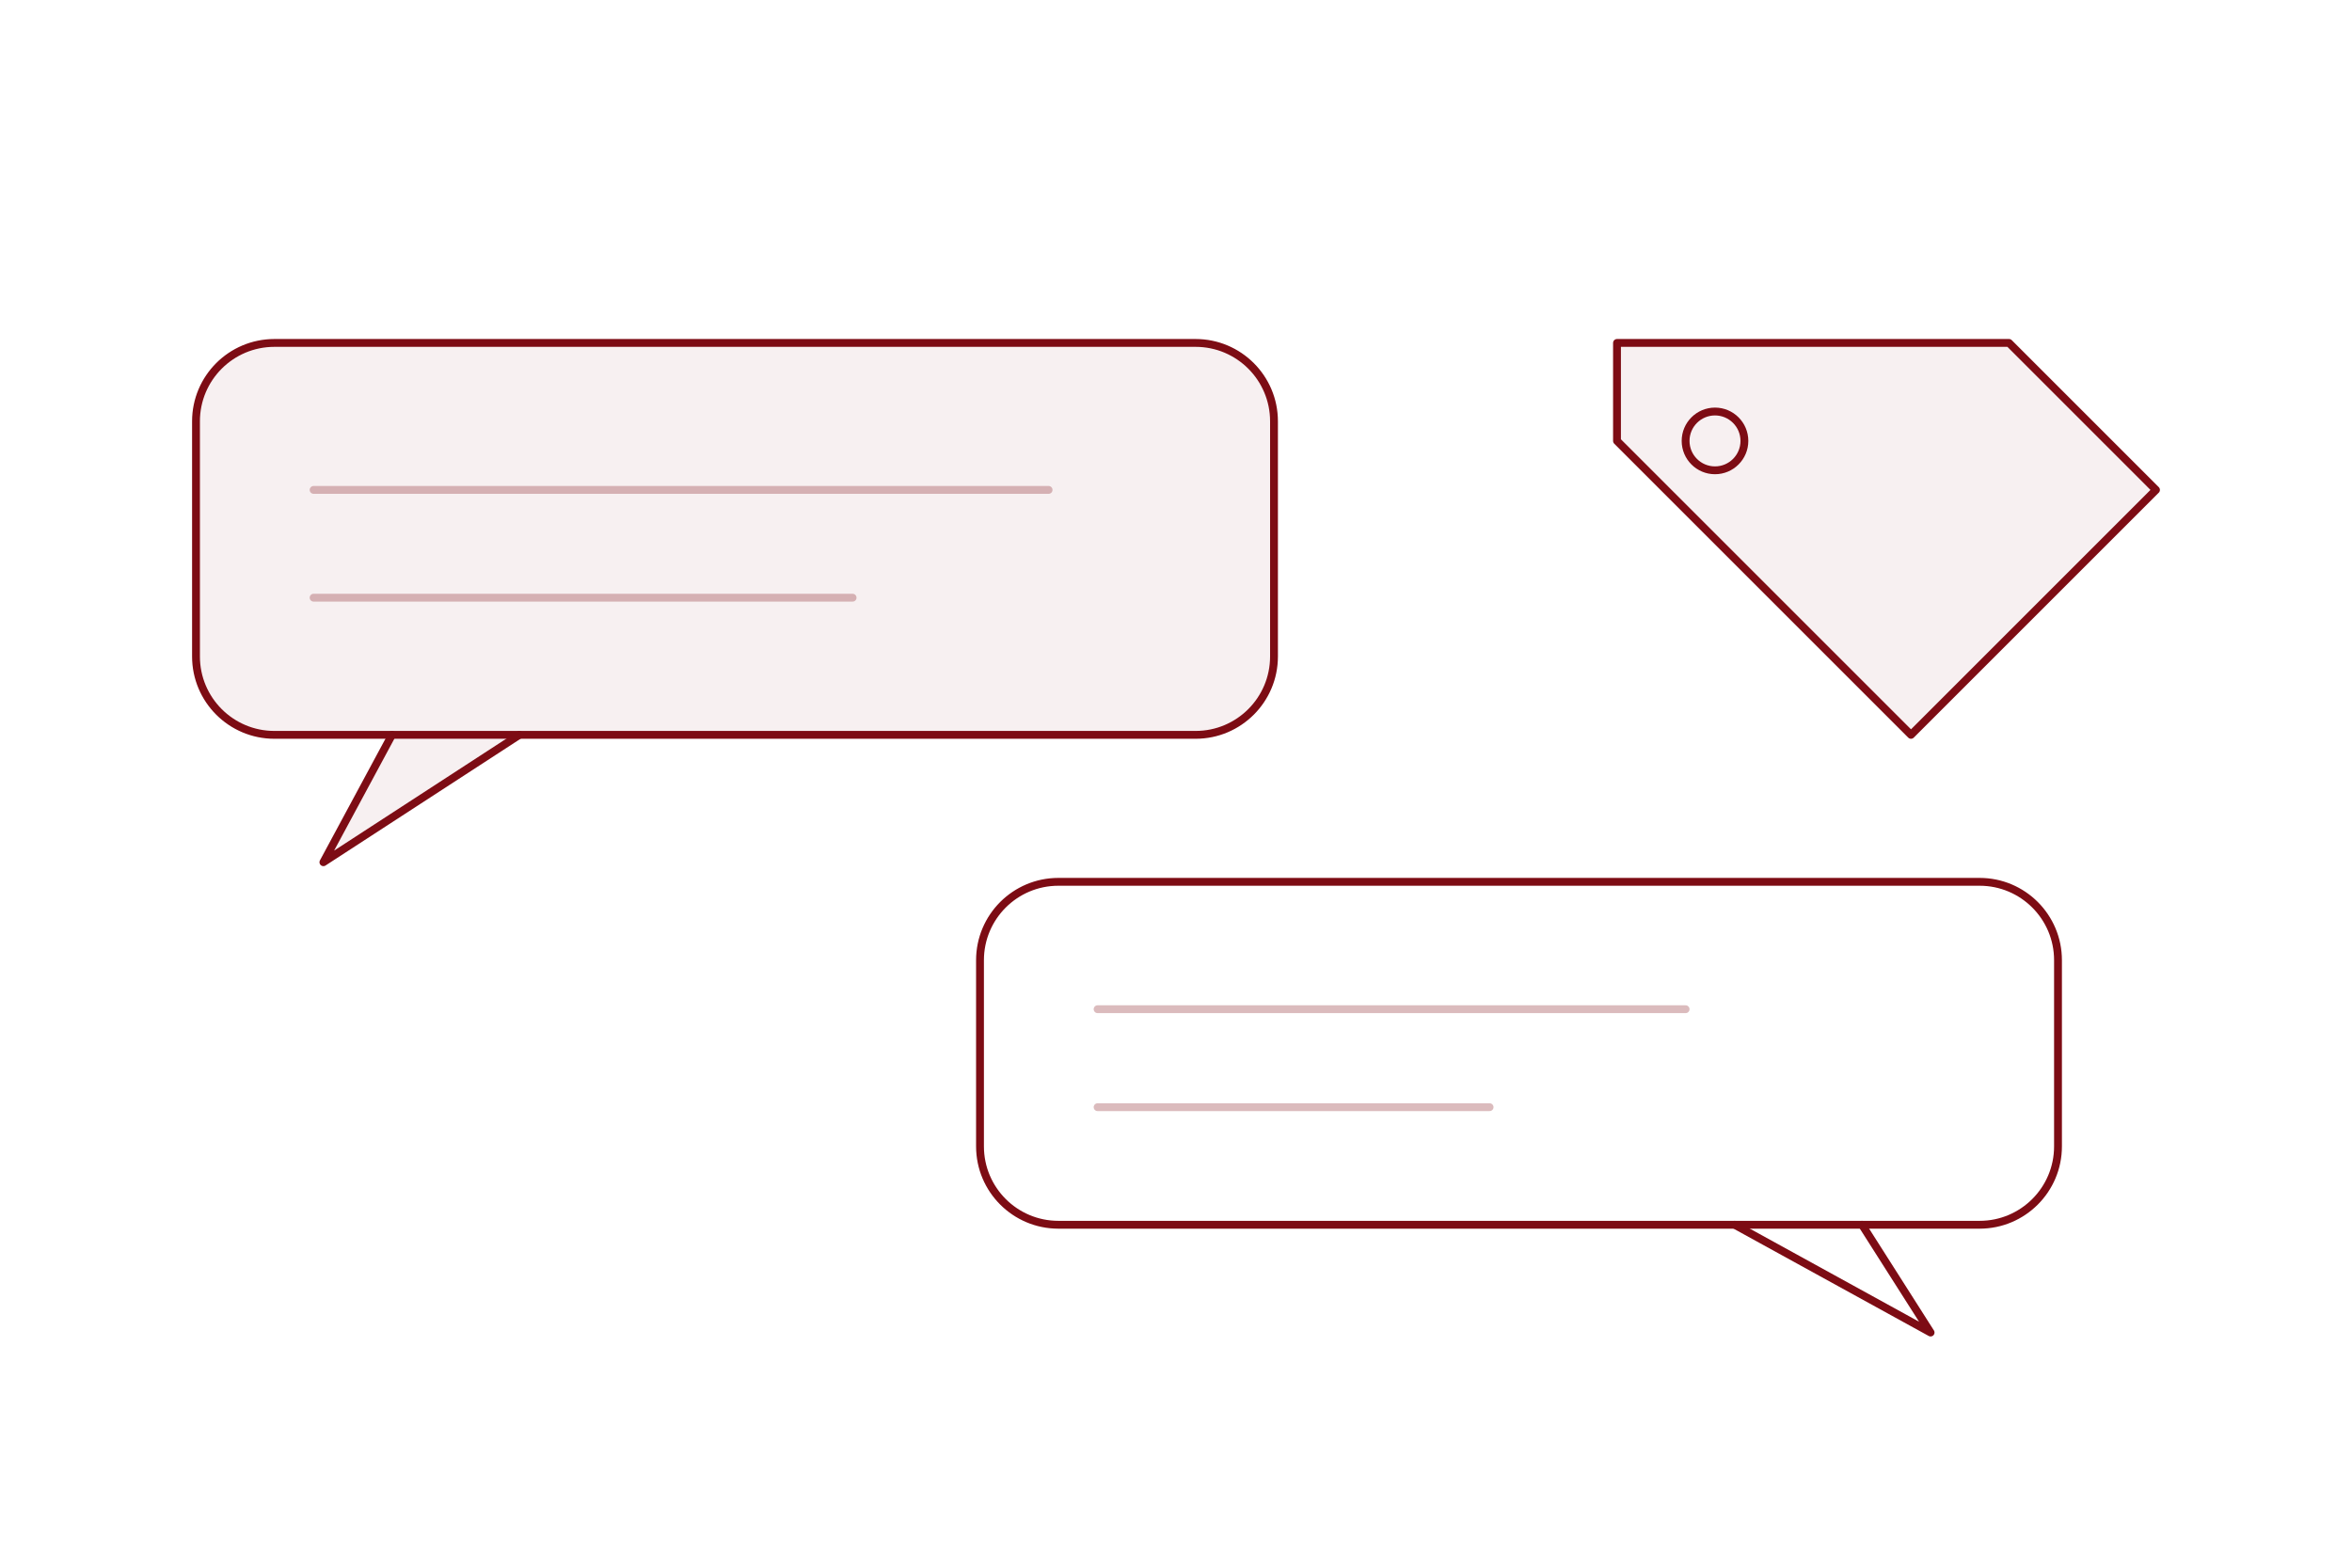
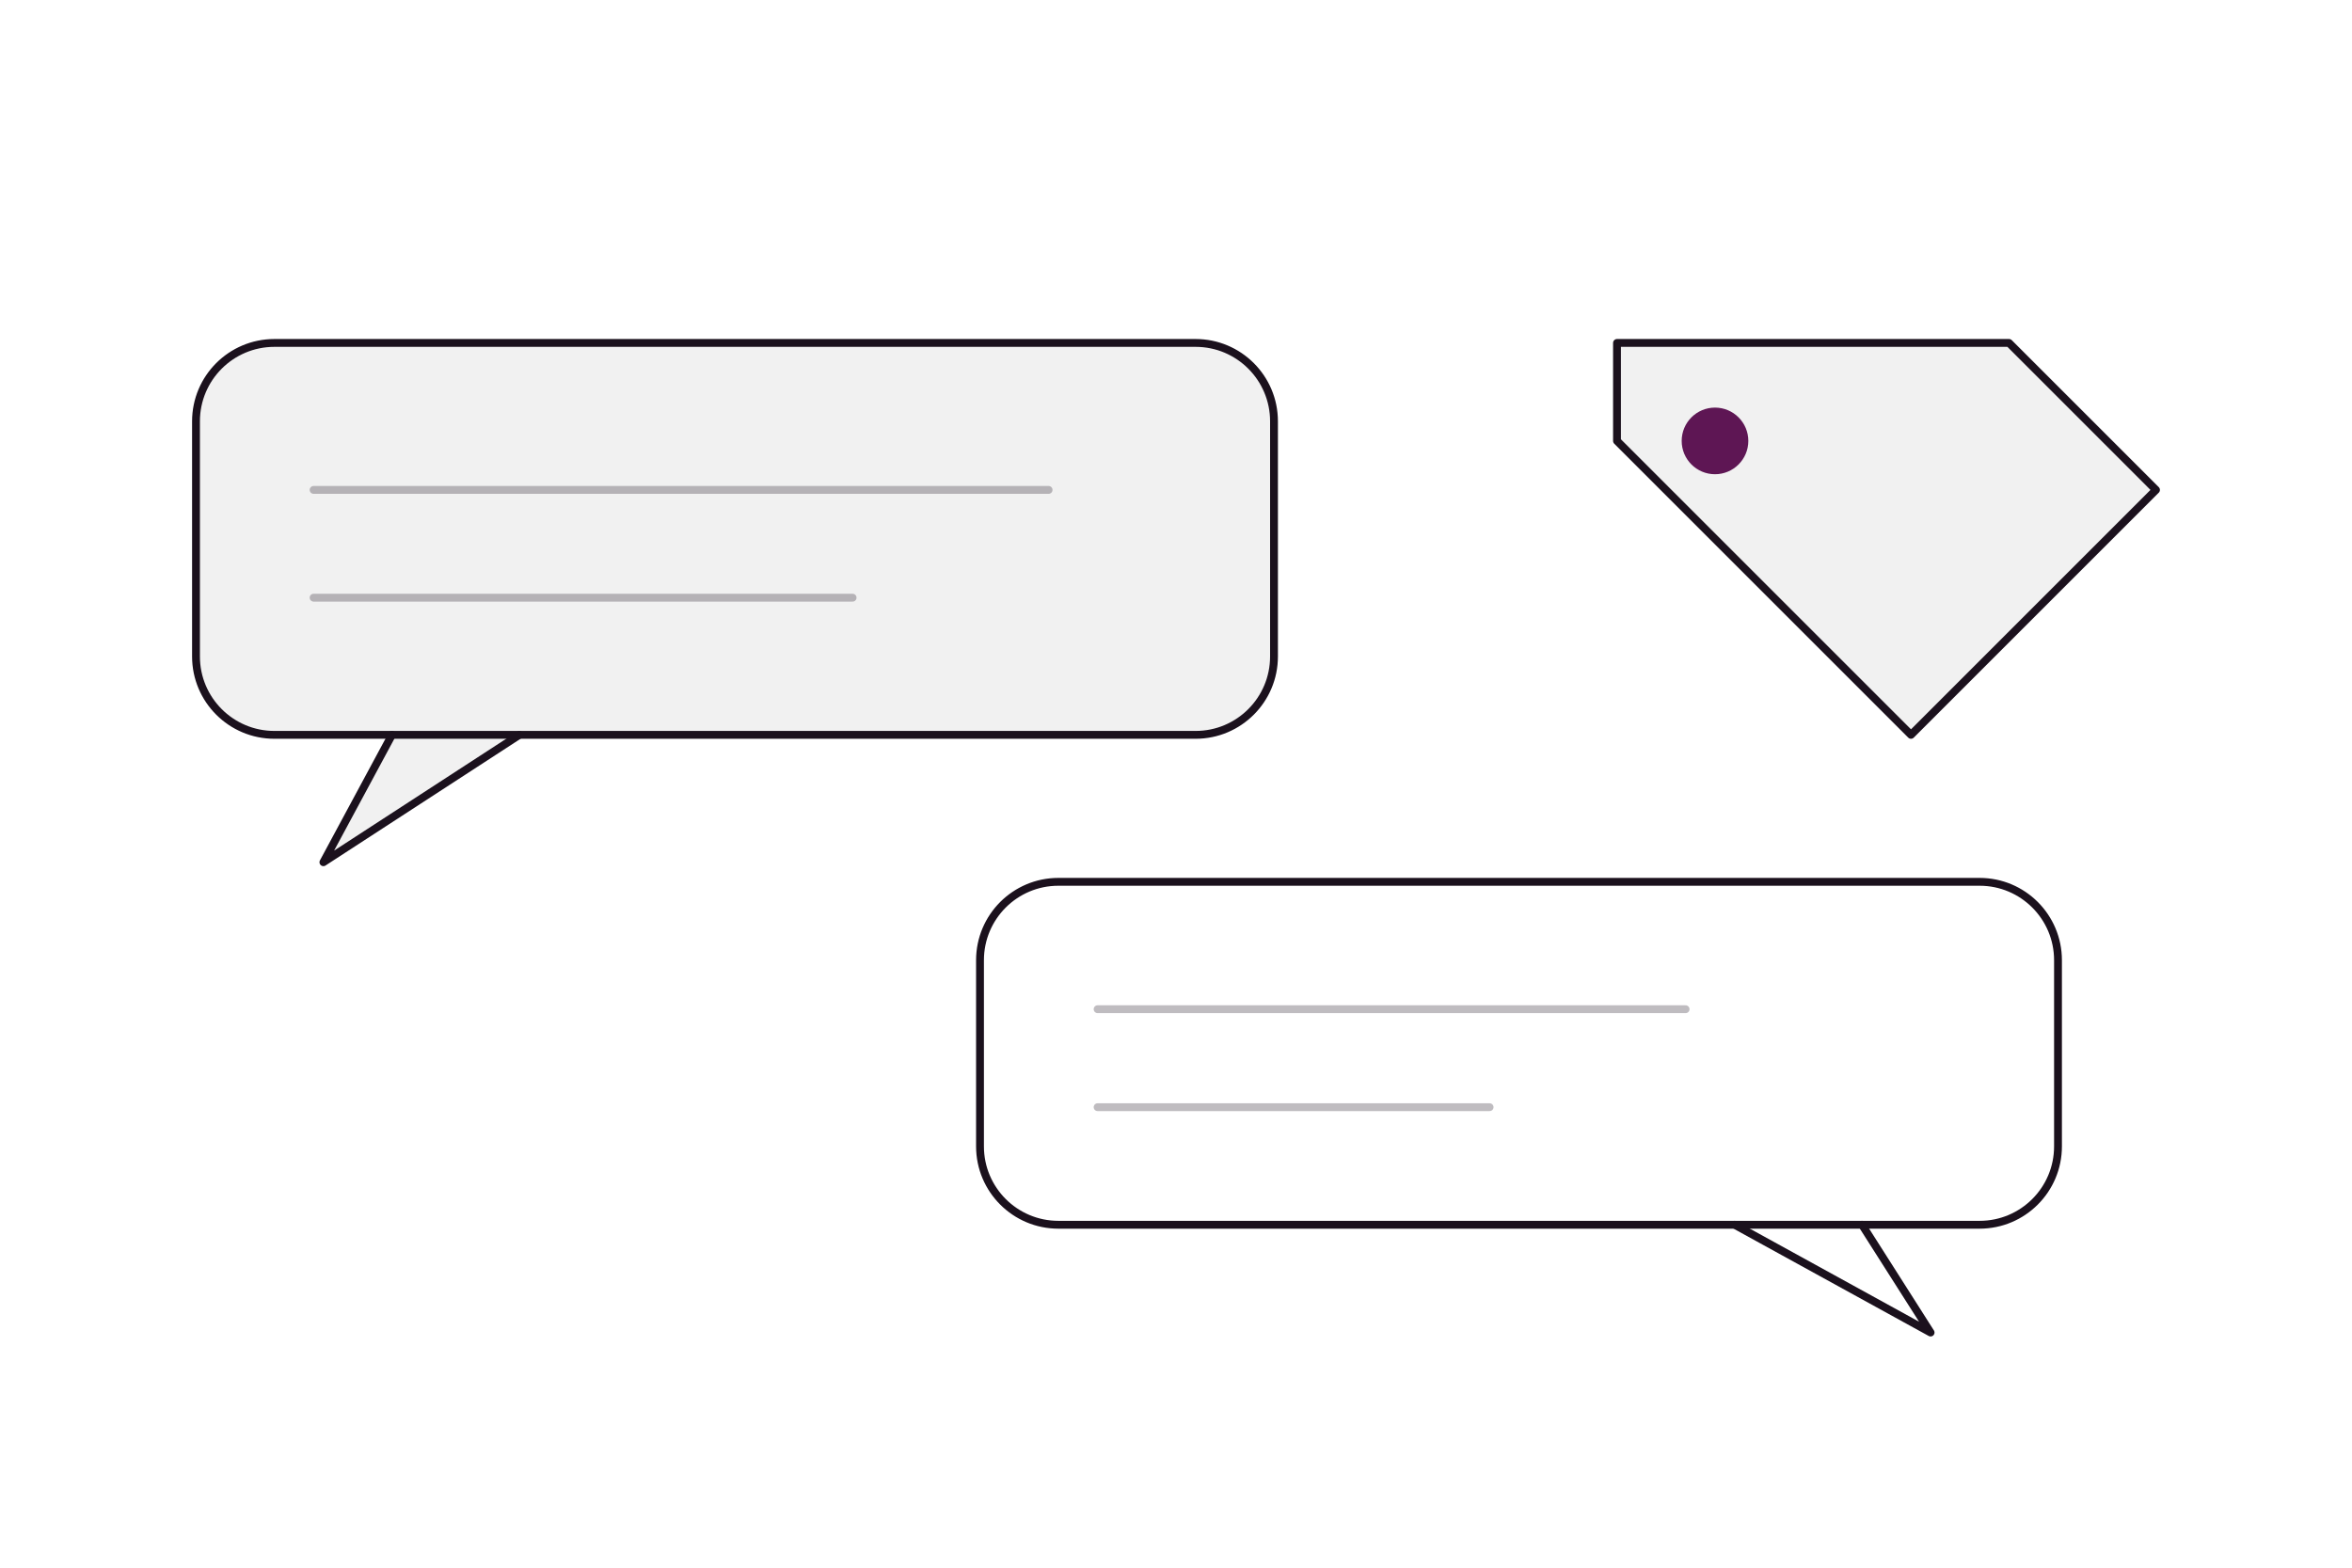
<svg xmlns="http://www.w3.org/2000/svg" viewBox="0 0 480 320" fill="none" stroke-width="1.6" stroke-linecap="round" stroke-linejoin="round">
-   <rect x="40" y="70" width="220" height="80" rx="16" stroke="#7d0c14" fill="rgba(125,12,20,.06)" />
-   <path d="M80 150l-14 26 40-26" stroke="#7d0c14" fill="rgba(125,12,20,.06)" />
-   <path d="M64 100h150M64 122h110" stroke="rgba(125,12,20,.28)" />
-   <rect x="200" y="180" width="220" height="70" rx="16" stroke="#7d0c14" />
-   <path d="M380 250l14 22-40-22" stroke="#7d0c14" />
-   <path d="M224 206h120M224 226h80" stroke="rgba(125,12,20,.28)" />
-   <path d="M330 70h80l30 30-50 50-60-60z" stroke="#7d0c14" fill="rgba(125,12,20,.06)" />
-   <circle cx="350" cy="90" r="6" stroke="#7d0c14" />
+   <rect x="40" y="70" width="220" height="80" rx="16" stroke="#1b111d" fill="rgba(27,17,29,.06)" />
+   <path d="M80 150l-14 26 40-26" stroke="#1b111d" fill="rgba(27,17,29,.06)" />
+   <path d="M64 100h150M64 122h110" stroke="rgba(27,17,29,.28)" />
+   <rect x="200" y="180" width="220" height="70" rx="16" stroke="#1b111d" />
+   <path d="M380 250l14 22-40-22" stroke="#1b111d" />
+   <path d="M224 206h120M224 226h80" stroke="rgba(27,17,29,.28)" />
+   <path d="M330 70h80l30 30-50 50-60-60z" stroke="#1b111d" fill="rgba(27,17,29,.06)" />
+   <circle cx="350" cy="90" r="6" stroke="#5e1654" fill="#5e1654" />
</svg>
